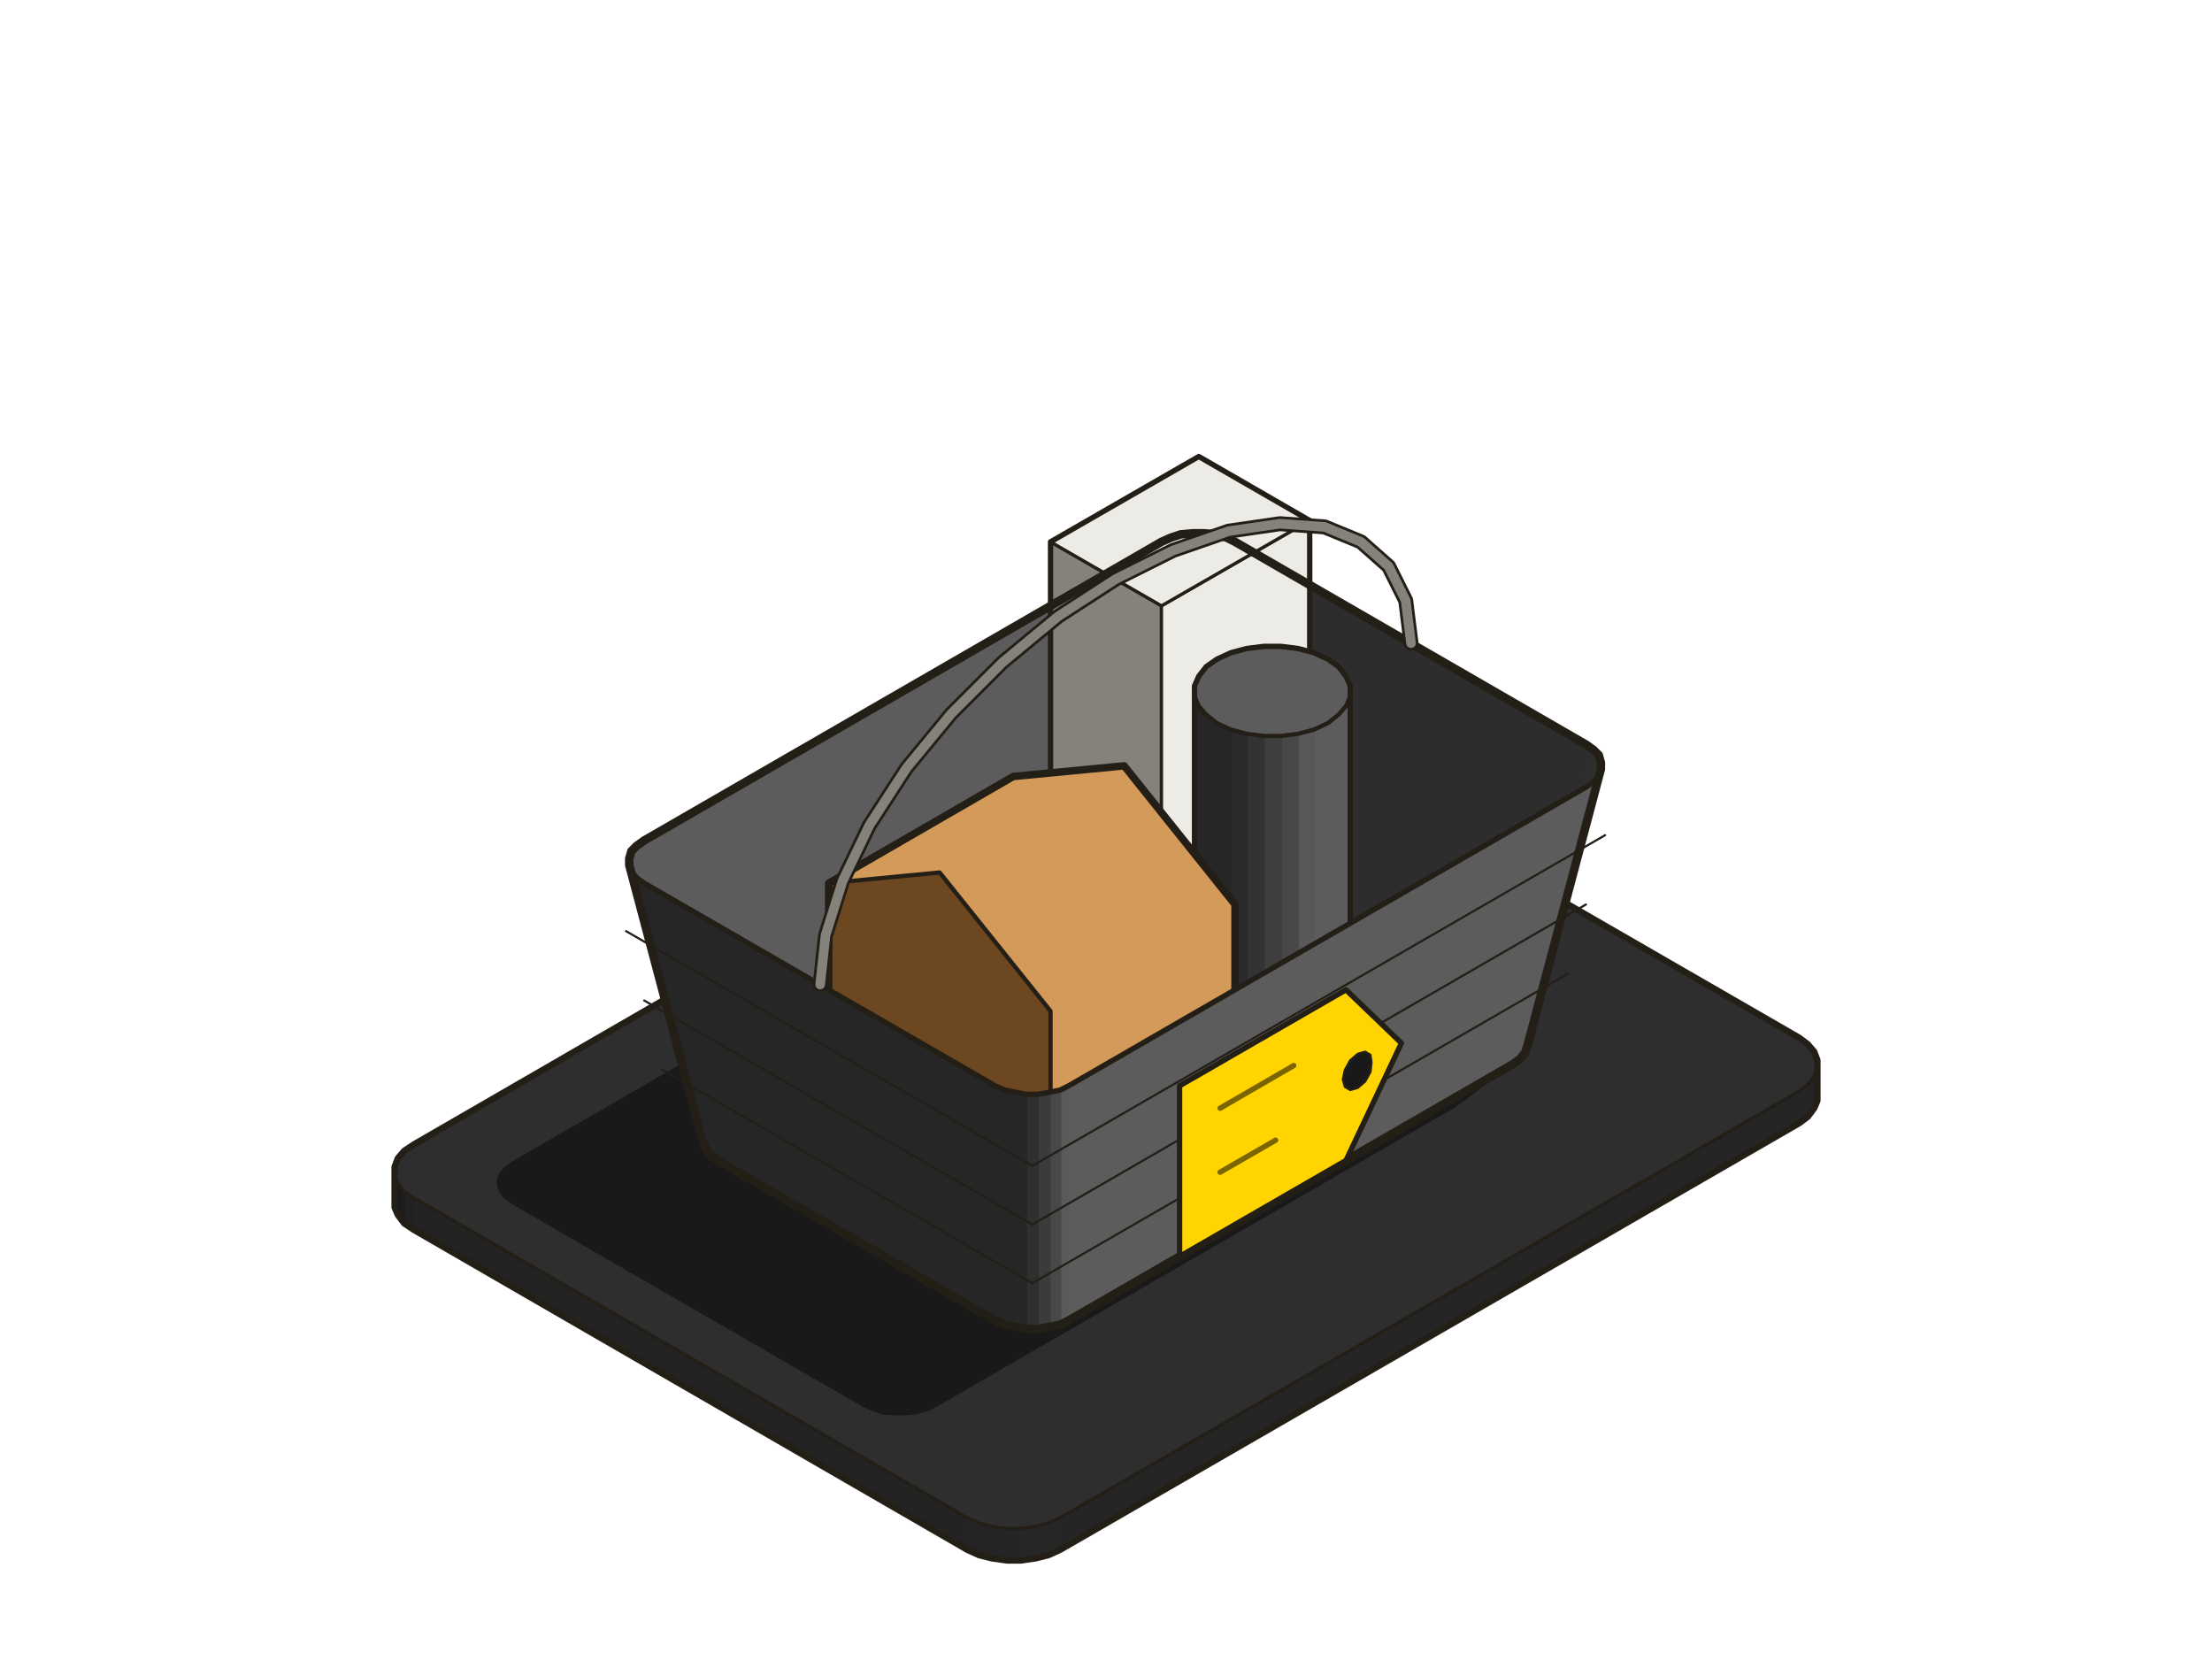
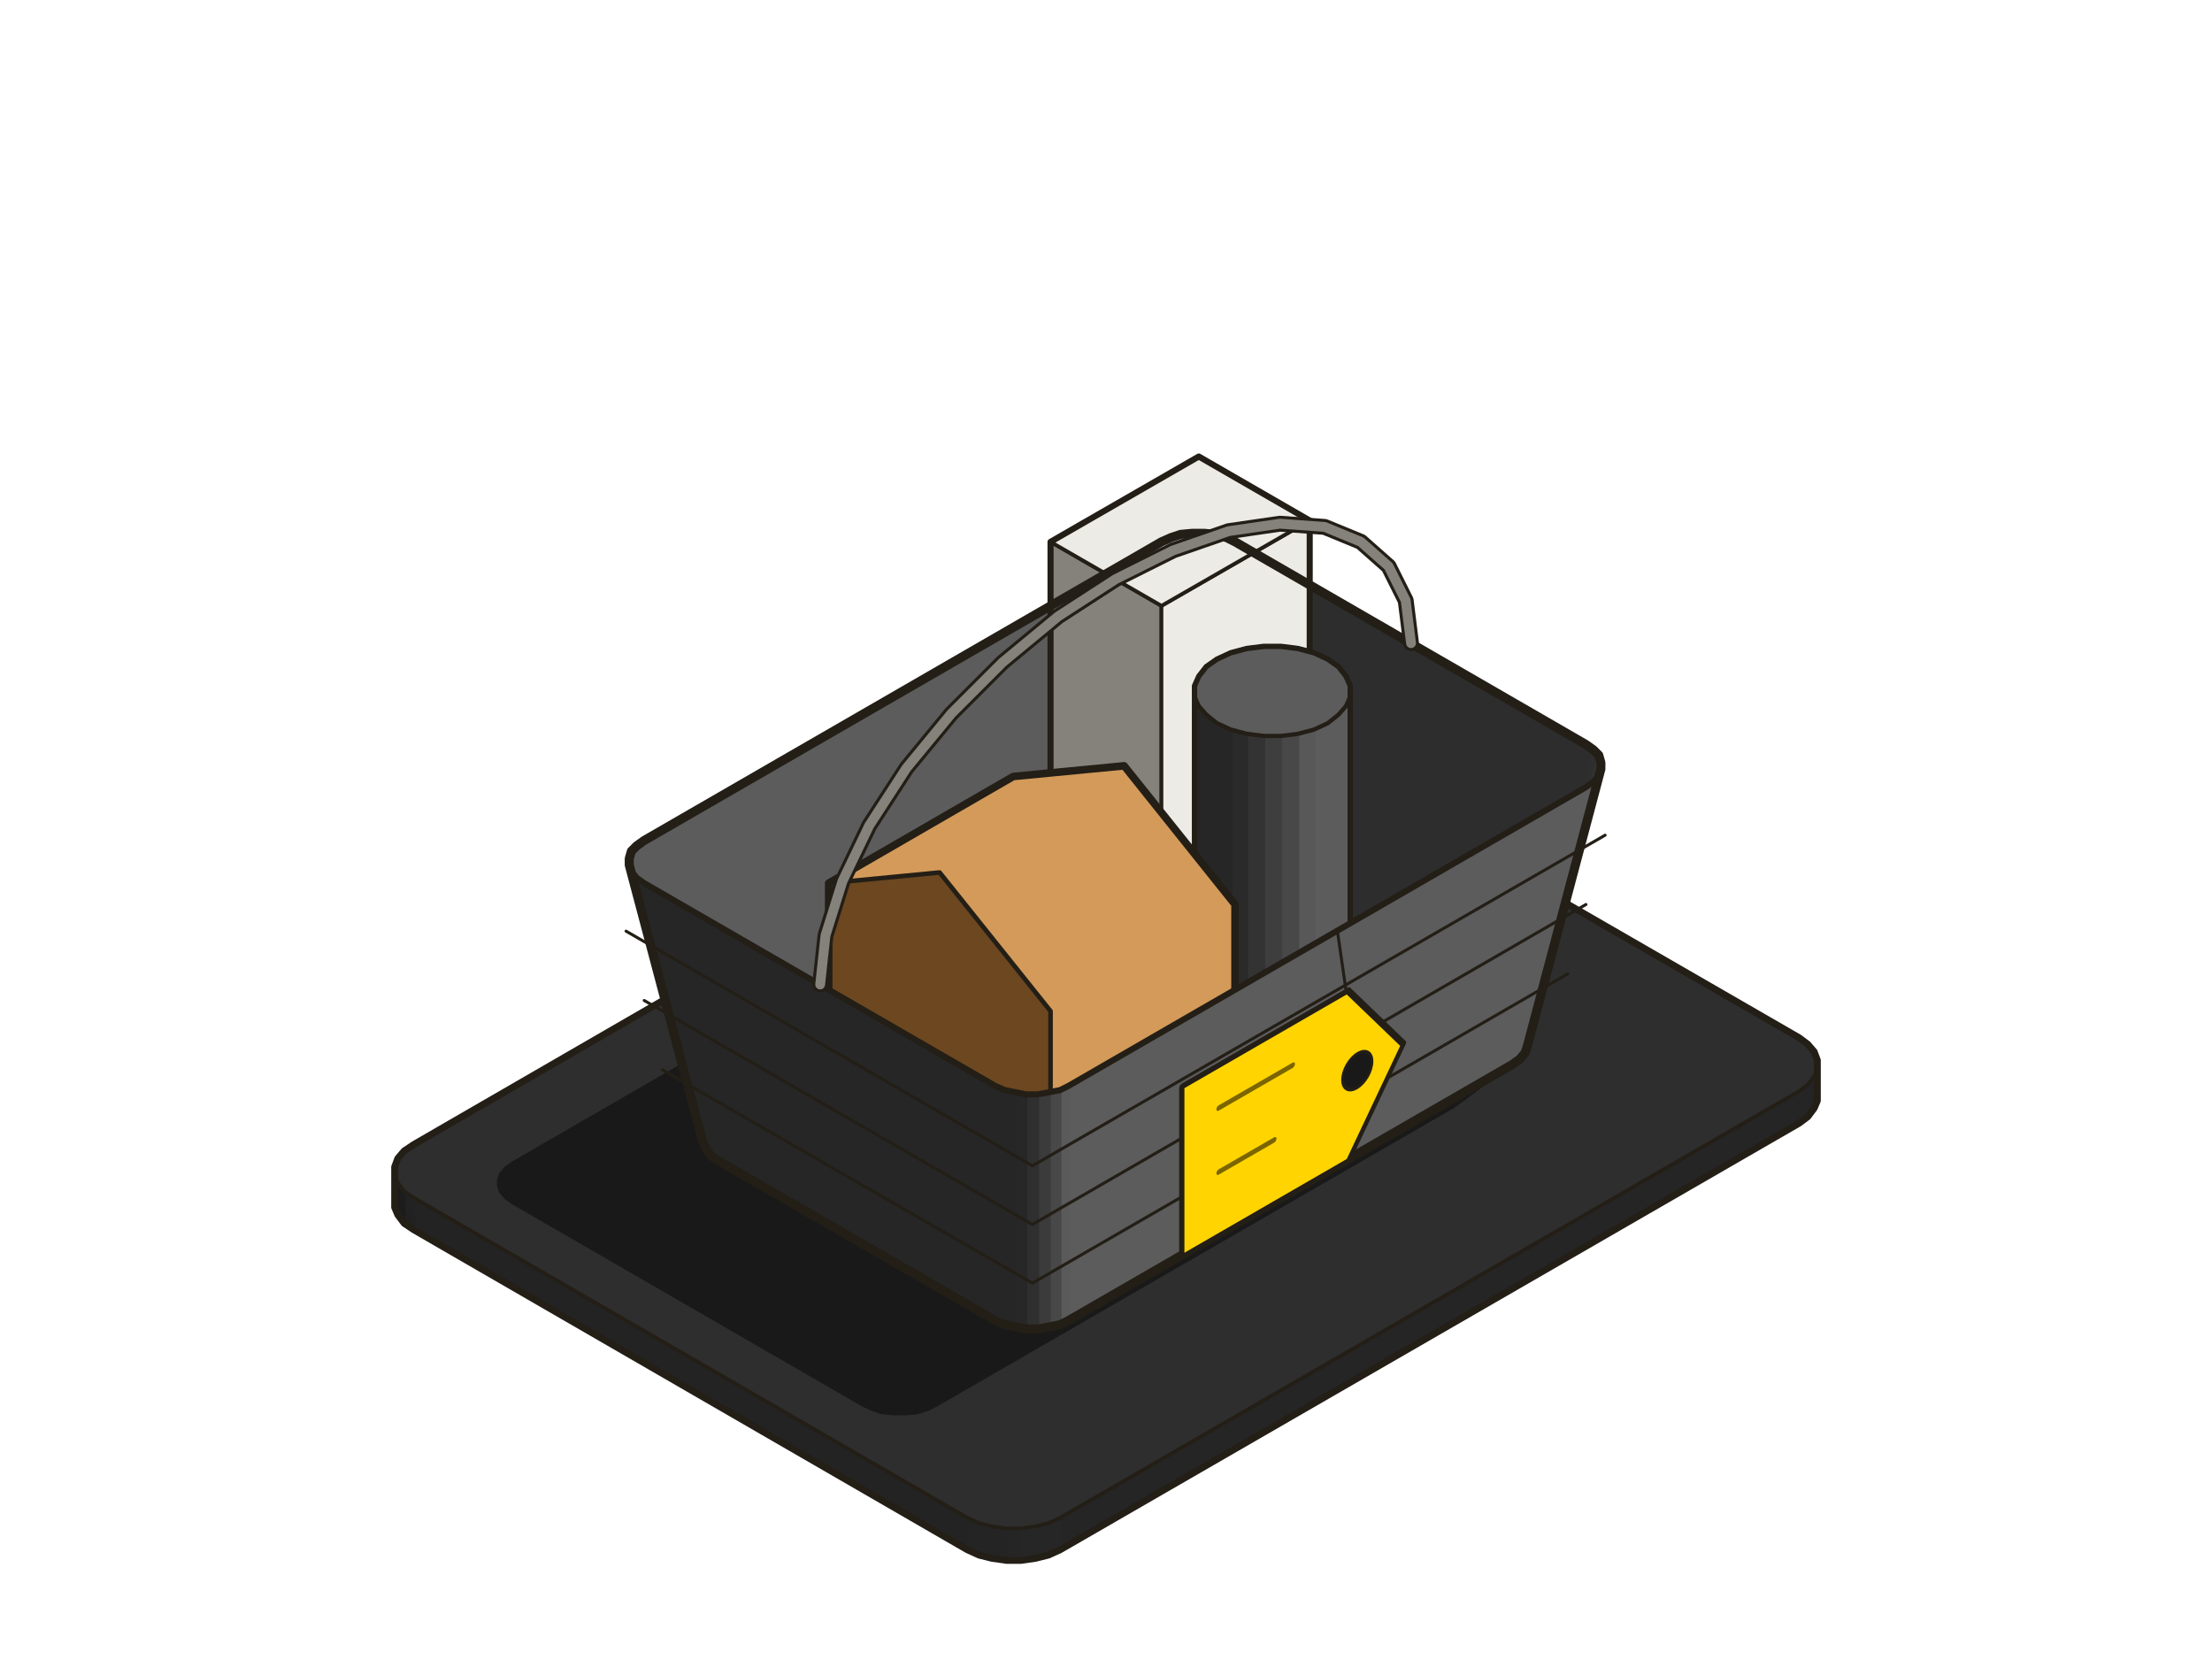
<svg xmlns="http://www.w3.org/2000/svg" viewBox="0 0 207.4 155.6">
-   <path d="M170.4 103.2L170.1 103.9L170.1 100.9L170.4 100.2Z" fill="#242424" stroke="#242424" stroke-width="0.2" stroke-linejoin="round" />
-   <path d="M170.1 103.9L169.5 104.7L169.5 101.7L170.1 100.9Z" fill="#242424" stroke="#242424" stroke-width="0.2" stroke-linejoin="round" />
-   <path d="M169.5 104.7L168.7 105.3L168.7 102.3L169.5 101.7Z" fill="#252525" stroke="#252525" stroke-width="0.2" stroke-linejoin="round" />
-   <path d="M168.7 105.3L99.4 145.3L99.4 142.3L168.7 102.3Z" fill="#252525" stroke="#252525" stroke-width="0.2" stroke-linejoin="round" />
-   <path d="M99.4 145.3L98.3 145.8L98.3 142.8L99.4 142.3Z" fill="#262626" stroke="#262626" stroke-width="0.2" stroke-linejoin="round" />
-   <path d="M98.3 145.8L97.1 146.1L97.1 143.1L98.3 142.8Z" fill="#262626" stroke="#262626" stroke-width="0.2" stroke-linejoin="round" />
-   <path d="M97.1 146.1L95.7 146.3L95.7 143.3L97.1 143.1Z" fill="#262626" stroke="#262626" stroke-width="0.2" stroke-linejoin="round" />
-   <path d="M95.7 146.3L94.4 146.3L94.4 143.3L95.7 143.3Z" fill="#252525" stroke="#252525" stroke-width="0.2" stroke-linejoin="round" />
-   <path d="M94.4 146.3L93.0 146.1L93.0 143.1L94.4 143.3Z" fill="#242424" stroke="#242424" stroke-width="0.2" stroke-linejoin="round" />
-   <path d="M93.0 146.1L91.8 145.8L91.8 142.8L93.0 143.1Z" fill="#242424" stroke="#242424" stroke-width="0.2" stroke-linejoin="round" />
-   <path d="M91.8 145.8L90.7 145.3L90.7 142.3L91.8 142.8Z" fill="#242424" stroke="#242424" stroke-width="0.2" stroke-linejoin="round" />
-   <path d="M90.7 145.3L38.8 115.3L38.8 112.3L90.7 142.3Z" fill="#232323" stroke="#232323" stroke-width="0.2" stroke-linejoin="round" />
-   <path d="M38.8 115.3L37.9 114.7L37.9 111.7L38.8 112.3Z" fill="#212121" stroke="#212121" stroke-width="0.2" stroke-linejoin="round" />
-   <path d="M37.9 114.7L37.3 113.9L37.3 110.9L37.9 111.7Z" fill="#1c1c1c" stroke="#1c1c1c" stroke-width="0.2" stroke-linejoin="round" />
-   <path d="M37.3 113.9L37.0 113.2L37.0 110.2L37.3 110.9Z" fill="#191919" stroke="#191919" stroke-width="0.2" stroke-linejoin="round" />
+   <path d="M170.4 103.2L170.1 103.9L170.1 100.9L170.4 100.2Z" fill="#242424" stroke="#242424" stroke-width="0.25" stroke-linejoin="round" />
+   <path d="M170.1 103.9L169.5 104.7L169.5 101.7L170.1 100.9Z" fill="#242424" stroke="#242424" stroke-width="0.25" stroke-linejoin="round" />
+   <path d="M169.5 104.7L168.7 105.3L168.7 102.3L169.5 101.7Z" fill="#252525" stroke="#252525" stroke-width="0.25" stroke-linejoin="round" />
+   <path d="M168.7 105.3L99.4 145.3L99.4 142.3L168.7 102.3Z" fill="#252525" stroke="#252525" stroke-width="0.25" stroke-linejoin="round" />
+   <path d="M99.4 145.3L98.3 145.8L98.3 142.8L99.4 142.3Z" fill="#262626" stroke="#262626" stroke-width="0.25" stroke-linejoin="round" />
+   <path d="M98.3 145.8L97.1 146.1L97.1 143.1L98.3 142.8Z" fill="#262626" stroke="#262626" stroke-width="0.25" stroke-linejoin="round" />
+   <path d="M97.1 146.1L95.7 146.3L95.7 143.3L97.1 143.1Z" fill="#262626" stroke="#262626" stroke-width="0.25" stroke-linejoin="round" />
+   <path d="M95.7 146.3L94.4 146.3L94.4 143.3L95.7 143.3Z" fill="#252525" stroke="#252525" stroke-width="0.25" stroke-linejoin="round" />
+   <path d="M94.4 146.3L93.0 146.1L93.0 143.1L94.4 143.3Z" fill="#242424" stroke="#242424" stroke-width="0.25" stroke-linejoin="round" />
+   <path d="M93.0 146.1L91.8 145.8L91.8 142.8L93.0 143.1Z" fill="#242424" stroke="#242424" stroke-width="0.25" stroke-linejoin="round" />
+   <path d="M91.8 145.8L90.7 145.3L90.7 142.3L91.8 142.8Z" fill="#242424" stroke="#242424" stroke-width="0.25" stroke-linejoin="round" />
+   <path d="M90.7 145.3L38.8 115.3L38.8 112.3L90.7 142.3Z" fill="#232323" stroke="#232323" stroke-width="0.25" stroke-linejoin="round" />
+   <path d="M38.8 115.3L37.9 114.7L37.9 111.7L38.8 112.3Z" fill="#212121" stroke="#212121" stroke-width="0.25" stroke-linejoin="round" />
+   <path d="M37.9 114.7L37.3 113.9L37.3 110.9L37.9 111.7Z" fill="#1c1c1c" stroke="#1c1c1c" stroke-width="0.25" stroke-linejoin="round" />
+   <path d="M37.3 113.9L37.0 113.2L37.0 110.2L37.3 110.9Z" fill="#191919" stroke="#191919" stroke-width="0.25" stroke-linejoin="round" />
  <path d="M168.7 97.3L169.5 97.9L170.1 98.6L170.4 99.4L170.4 100.2L170.1 100.9L169.5 101.7L168.7 102.3L99.4 142.3L98.3 142.8L97.1 143.1L95.7 143.3L94.4 143.3L93.0 143.1L91.8 142.8L90.7 142.3L38.8 112.3L37.9 111.7L37.3 110.9L37.0 110.2L37.0 109.4L37.3 108.6L37.9 107.9L38.8 107.3L108.0 67.3L109.1 66.8L110.3 66.4L111.7 66.3L113.0 66.3L114.4 66.4L115.6 66.8L116.7 67.3Z" fill="#2e2e2e" />
-   <path d="M168.7 97.3L169.5 97.9L170.1 98.6L170.4 99.4L170.4 100.2L170.1 100.9L169.5 101.7L168.7 102.3L99.4 142.3L98.3 142.8L97.1 143.1L95.7 143.3L94.4 143.3L93.0 143.1L91.8 142.8L90.7 142.3L38.8 112.3L37.9 111.7L37.3 110.9L37.0 110.2L37.0 109.4L37.3 108.6L37.9 107.9L38.8 107.3L108.0 67.3L109.1 66.8L110.3 66.4L111.7 66.3L113.0 66.3L114.4 66.4L115.6 66.8L116.7 67.3Z" fill="none" stroke="#231e16" stroke-width="0.3" stroke-linejoin="round" stroke-linecap="round" />
-   <path d="M37.0 109.4L37.3 108.6L37.9 107.9L38.8 107.3L108.0 67.3L109.1 66.8L110.3 66.4L111.7 66.3L113.0 66.3L114.4 66.4L115.6 66.8L116.7 67.3L168.7 97.3L169.5 97.9L170.1 98.6L170.4 99.4L170.4 103.2L170.1 103.9L169.5 104.7L168.7 105.3L99.4 145.3L98.3 145.8L97.1 146.1L95.7 146.3L94.4 146.3L93.0 146.1L91.8 145.8L90.7 145.3L38.8 115.3L37.9 114.7L37.3 113.9L37.0 113.2Z" fill="none" stroke="#231e16" stroke-width="0.6" stroke-linejoin="round" stroke-linecap="round" />
+   <path d="M168.7 97.3L169.5 97.9L170.1 98.6L170.4 99.4L170.4 100.2L170.1 100.9L169.5 101.7L168.7 102.3L99.4 142.3L98.3 142.8L97.1 143.1L95.7 143.3L94.4 143.3L93.0 143.1L91.8 142.8L90.7 142.3L38.8 112.3L37.9 111.7L37.3 110.9L37.0 110.2L37.0 109.4L37.3 108.6L37.9 107.9L38.8 107.3L108.0 67.3L109.1 66.8L110.3 66.4L111.7 66.3L113.0 66.3L114.4 66.4L115.6 66.8L116.7 67.3Z" fill="none" stroke="#231e16" stroke-width="0.35" stroke-linejoin="round" stroke-linecap="round" />
+   <path d="M37.0 109.4L37.3 108.6L37.9 107.9L38.8 107.3L108.0 67.3L109.1 66.8L110.3 66.4L111.7 66.3L113.0 66.3L114.4 66.4L115.6 66.8L116.7 67.3L168.7 97.3L169.5 97.9L170.1 98.6L170.4 99.4L170.4 103.2L170.1 103.9L169.5 104.7L168.7 105.3L99.4 145.3L98.3 145.8L97.1 146.1L95.7 146.3L94.4 146.3L93.0 146.1L91.8 145.8L90.7 145.3L38.8 115.3L37.9 114.7L37.3 113.9L37.0 113.2Z" fill="none" stroke="#231e16" stroke-width="0.64" stroke-linejoin="round" stroke-linecap="round" />
  <clipPath id="inflation1">
    <path d="M168.7 97.3L169.5 97.9L170.1 98.6L170.4 99.4L170.4 100.2L170.1 100.9L169.5 101.7L168.7 102.3L99.4 142.3L98.3 142.8L97.1 143.1L95.7 143.3L94.4 143.3L93.0 143.1L91.8 142.8L90.7 142.3L38.8 112.3L37.9 111.7L37.3 110.9L37.0 110.2L37.0 109.4L37.3 108.6L37.9 107.9L38.8 107.3L108.0 67.3L109.1 66.8L110.3 66.4L111.7 66.3L113.0 66.3L114.4 66.4L115.6 66.8L116.7 67.3Z" />
  </clipPath>
  <g clip-path="url(#inflation1)">
    <path d="M46.6 110.6L46.8 110.0L47.3 109.4L48.0 108.9L96.5 80.9L97.3 80.5L98.3 80.2L99.4 80.1L111.8 80.0L112.9 80.0L114.0 80.1L115.0 80.4L115.8 80.8L141.8 95.8L142.5 96.3L143.0 96.8L143.2 97.5L143.2 98.1L143.0 98.7L142.5 99.3L137.0 103.4L136.3 103.9L87.8 131.9L87.0 132.3L86.0 132.6L84.9 132.7L83.8 132.7L82.7 132.6L81.8 132.3L80.9 131.9L48.0 112.9L47.3 112.4L46.8 111.8L46.6 111.2Z" fill="#000000" fill-opacity=".45" />
  </g>
-   <path d="M141.8 95.8L142.5 96.3L149.4 70.3L148.7 69.8Z" fill="#2d2d2d" stroke="#2d2d2d" stroke-width="0.2" stroke-linejoin="round" />
-   <path d="M142.5 96.3L143.0 96.8L149.9 70.8L149.4 70.3Z" fill="#2e2e2e" stroke="#2e2e2e" stroke-width="0.2" stroke-linejoin="round" />
-   <path d="M143.0 96.8L143.2 97.5L150.1 71.5L149.9 70.8Z" fill="#323232" stroke="#323232" stroke-width="0.2" stroke-linejoin="round" />
-   <path d="M143.2 97.5L143.2 98.1L150.1 72.1L150.1 71.5Z" fill="#383838" stroke="#383838" stroke-width="0.2" stroke-linejoin="round" />
-   <path d="M65.9 107.1L65.9 106.5L59.0 80.5L59.0 81.1Z" fill="#5c5c5c" stroke="#5c5c5c" stroke-width="0.2" stroke-linejoin="round" />
-   <path d="M65.9 106.5L66.2 105.8L59.2 79.8L59.0 80.5Z" fill="#5c5c5c" stroke="#5c5c5c" stroke-width="0.2" stroke-linejoin="round" />
-   <path d="M66.2 105.8L66.6 105.3L59.7 79.3L59.2 79.8Z" fill="#5c5c5c" stroke="#5c5c5c" stroke-width="0.2" stroke-linejoin="round" />
-   <path d="M66.6 105.3L67.3 104.8L60.4 78.8L59.7 79.3Z" fill="#5c5c5c" stroke="#5c5c5c" stroke-width="0.2" stroke-linejoin="round" />
-   <path d="M67.3 104.8L108.9 80.8L108.9 50.8L60.4 78.8Z" fill="#5c5c5c" stroke="#5c5c5c" stroke-width="0.2" stroke-linejoin="round" />
-   <path d="M108.9 80.8L109.8 80.4L109.8 50.4L108.9 50.8Z" fill="#5c5c5c" stroke="#5c5c5c" stroke-width="0.2" stroke-linejoin="round" />
-   <path d="M109.8 80.4L110.7 80.1L110.7 50.1L109.8 50.4Z" fill="#5c5c5c" stroke="#5c5c5c" stroke-width="0.2" stroke-linejoin="round" />
-   <path d="M110.7 80.1L111.8 80.0L111.8 50.0L110.7 50.1Z" fill="#5a5a5a" stroke="#5a5a5a" stroke-width="0.2" stroke-linejoin="round" />
-   <path d="M111.8 80.0L112.9 80.0L112.9 50.0L111.8 50.0Z" fill="#4c4c4c" stroke="#4c4c4c" stroke-width="0.2" stroke-linejoin="round" />
-   <path d="M112.9 80.0L114.0 80.1L114.0 50.1L112.9 50.0Z" fill="#404040" stroke="#404040" stroke-width="0.2" stroke-linejoin="round" />
-   <path d="M114.0 80.1L115.0 80.4L115.0 50.4L114.0 50.1Z" fill="#393939" stroke="#393939" stroke-width="0.2" stroke-linejoin="round" />
-   <path d="M115.0 80.4L115.8 80.8L115.8 50.8L115.0 50.4Z" fill="#303030" stroke="#303030" stroke-width="0.2" stroke-linejoin="round" />
-   <path d="M115.8 80.8L141.8 95.8L148.7 69.8L115.8 50.8Z" fill="#2d2d2d" stroke="#2d2d2d" stroke-width="0.2" stroke-linejoin="round" />
+   <path d="M141.8 95.8L142.5 96.3L149.4 70.3L148.7 69.8Z" fill="#2d2d2d" stroke="#2d2d2d" stroke-width="0.25" stroke-linejoin="round" />
+   <path d="M142.5 96.3L143.0 96.8L149.9 70.8L149.4 70.3Z" fill="#2e2e2e" stroke="#2e2e2e" stroke-width="0.25" stroke-linejoin="round" />
+   <path d="M143.0 96.8L143.2 97.5L150.1 71.5L149.9 70.8Z" fill="#323232" stroke="#323232" stroke-width="0.25" stroke-linejoin="round" />
+   <path d="M143.2 97.5L143.2 98.1L150.1 72.1L150.1 71.5Z" fill="#383838" stroke="#383838" stroke-width="0.25" stroke-linejoin="round" />
+   <path d="M65.9 107.1L65.9 106.5L59.0 80.5L59.0 81.1Z" fill="#5c5c5c" stroke="#5c5c5c" stroke-width="0.25" stroke-linejoin="round" />
+   <path d="M65.9 106.5L66.2 105.8L59.2 79.8L59.0 80.5Z" fill="#5c5c5c" stroke="#5c5c5c" stroke-width="0.25" stroke-linejoin="round" />
+   <path d="M66.2 105.8L66.6 105.3L59.7 79.3L59.2 79.8Z" fill="#5c5c5c" stroke="#5c5c5c" stroke-width="0.25" stroke-linejoin="round" />
+   <path d="M66.6 105.3L67.3 104.8L60.4 78.8L59.7 79.3Z" fill="#5c5c5c" stroke="#5c5c5c" stroke-width="0.25" stroke-linejoin="round" />
+   <path d="M67.3 104.8L108.9 80.8L108.9 50.8L60.4 78.8Z" fill="#5c5c5c" stroke="#5c5c5c" stroke-width="0.25" stroke-linejoin="round" />
+   <path d="M108.9 80.8L109.8 80.4L109.8 50.4L108.9 50.8Z" fill="#5c5c5c" stroke="#5c5c5c" stroke-width="0.25" stroke-linejoin="round" />
+   <path d="M109.8 80.4L110.7 80.1L110.7 50.1L109.8 50.4Z" fill="#5c5c5c" stroke="#5c5c5c" stroke-width="0.25" stroke-linejoin="round" />
+   <path d="M110.7 80.1L111.8 80.0L111.8 50.0L110.7 50.1Z" fill="#5a5a5a" stroke="#5a5a5a" stroke-width="0.25" stroke-linejoin="round" />
+   <path d="M111.8 80.0L112.9 80.0L112.9 50.0L111.8 50.0Z" fill="#4c4c4c" stroke="#4c4c4c" stroke-width="0.25" stroke-linejoin="round" />
+   <path d="M112.9 80.0L114.0 80.1L114.0 50.1L112.9 50.0Z" fill="#404040" stroke="#404040" stroke-width="0.25" stroke-linejoin="round" />
+   <path d="M114.0 80.1L115.0 80.4L115.0 50.4L114.0 50.1Z" fill="#393939" stroke="#393939" stroke-width="0.25" stroke-linejoin="round" />
+   <path d="M115.0 80.4L115.8 80.8L115.8 50.8L115.0 50.4Z" fill="#303030" stroke="#303030" stroke-width="0.25" stroke-linejoin="round" />
+   <path d="M115.8 80.8L141.8 95.8L148.7 69.8L115.8 50.8Z" fill="#2d2d2d" stroke="#2d2d2d" stroke-width="0.25" stroke-linejoin="round" />
  <path d="M98.5 86.8L108.9 92.8L108.9 56.8L98.5 50.8Z" fill="#85827b" />
-   <path d="M98.5 86.8L108.9 92.8L108.9 56.8L98.5 50.8Z" fill="none" stroke="#231e16" stroke-width="0.3" stroke-linejoin="round" stroke-linecap="round" />
+   <path d="M98.5 86.8L108.9 92.8L108.9 56.8L98.5 50.8Z" fill="none" stroke="#231e16" stroke-width="0.35" stroke-linejoin="round" stroke-linecap="round" />
  <path d="M122.8 84.8L108.9 92.8L108.9 56.8L122.8 48.8Z" fill="#ecebe6" />
-   <path d="M122.8 84.8L108.9 92.8L108.9 56.8L122.8 48.8Z" fill="none" stroke="#231e16" stroke-width="0.3" stroke-linejoin="round" stroke-linecap="round" />
+   <path d="M122.8 84.8L108.9 92.8L108.9 56.8L122.8 48.8Z" fill="none" stroke="#231e16" stroke-width="0.35" stroke-linejoin="round" stroke-linecap="round" />
  <path d="M112.4 42.8L122.8 48.8L108.9 56.8L98.5 50.8Z" fill="#ecebe6" />
-   <path d="M112.4 42.8L122.8 48.8L108.9 56.8L98.5 50.8Z" fill="none" stroke="#231e16" stroke-width="0.3" stroke-linejoin="round" stroke-linecap="round" />
-   <path d="M98.5 50.8L112.4 42.8L122.8 48.8L122.8 84.8L108.9 92.8L98.5 86.8Z" fill="none" stroke="#231e16" stroke-width="0.5" stroke-linejoin="round" stroke-linecap="round" />
-   <path d="M124.5 97.8L123.2 98.4L123.2 68.4L124.5 67.8Z" fill="#5c5c5c" stroke="#5c5c5c" stroke-width="0.2" stroke-linejoin="round" />
-   <path d="M123.2 98.4L121.7 98.8L121.7 68.8L123.2 68.4Z" fill="#585858" stroke="#585858" stroke-width="0.2" stroke-linejoin="round" />
-   <path d="M121.7 98.8L120.1 99.0L120.1 69.0L121.7 68.8Z" fill="#484848" stroke="#484848" stroke-width="0.2" stroke-linejoin="round" />
-   <path d="M120.1 99.0L118.5 99.0L118.5 69.0L120.1 69.0Z" fill="#3e3e3e" stroke="#3e3e3e" stroke-width="0.2" stroke-linejoin="round" />
-   <path d="M118.5 99.0L116.9 98.8L116.9 68.8L118.5 69.0Z" fill="#333333" stroke="#333333" stroke-width="0.2" stroke-linejoin="round" />
-   <path d="M116.9 98.8L115.4 98.4L115.4 68.4L116.9 68.8Z" fill="#2a2a2a" stroke="#2a2a2a" stroke-width="0.2" stroke-linejoin="round" />
-   <path d="M115.4 98.4L114.1 97.8L114.1 67.8L115.4 68.4Z" fill="#262626" stroke="#262626" stroke-width="0.2" stroke-linejoin="round" />
-   <path d="M114.1 97.8L113.1 97.0L113.1 67.0L114.1 67.8Z" fill="#262626" stroke="#262626" stroke-width="0.2" stroke-linejoin="round" />
-   <path d="M113.1 97.0L112.4 96.2L112.4 66.2L113.1 67.0Z" fill="#262626" stroke="#262626" stroke-width="0.2" stroke-linejoin="round" />
-   <path d="M112.4 96.2L112.0 95.3L112.0 65.3L112.4 66.2Z" fill="#262626" stroke="#262626" stroke-width="0.2" stroke-linejoin="round" />
-   <path d="M126.6 95.3L126.2 96.2L126.2 66.2L126.6 65.3Z" fill="#5c5c5c" stroke="#5c5c5c" stroke-width="0.2" stroke-linejoin="round" />
-   <path d="M126.2 96.2L125.5 97.0L125.5 67.0L126.2 66.2Z" fill="#5c5c5c" stroke="#5c5c5c" stroke-width="0.2" stroke-linejoin="round" />
-   <path d="M125.5 97.0L124.5 97.8L124.5 67.8L125.5 67.0Z" fill="#5c5c5c" stroke="#5c5c5c" stroke-width="0.2" stroke-linejoin="round" />
+   <path d="M112.4 42.8L122.8 48.8L108.9 56.8L98.5 50.8Z" fill="none" stroke="#231e16" stroke-width="0.35" stroke-linejoin="round" stroke-linecap="round" />
+   <path d="M98.5 50.8L112.4 42.8L122.8 48.8L122.8 84.8L108.9 92.8L98.5 86.8Z" fill="none" stroke="#231e16" stroke-width="0.57" stroke-linejoin="round" stroke-linecap="round" />
+   <path d="M124.5 97.8L123.2 98.4L123.2 68.4L124.5 67.8Z" fill="#5c5c5c" stroke="#5c5c5c" stroke-width="0.25" stroke-linejoin="round" />
+   <path d="M123.2 98.4L121.7 98.8L121.7 68.8L123.2 68.4Z" fill="#585858" stroke="#585858" stroke-width="0.25" stroke-linejoin="round" />
+   <path d="M121.7 98.8L120.1 99.0L120.1 69.0L121.7 68.8Z" fill="#484848" stroke="#484848" stroke-width="0.25" stroke-linejoin="round" />
+   <path d="M120.1 99.0L118.5 99.0L118.5 69.0L120.1 69.0Z" fill="#3e3e3e" stroke="#3e3e3e" stroke-width="0.25" stroke-linejoin="round" />
+   <path d="M118.5 99.0L116.9 98.8L116.9 68.8L118.5 69.0Z" fill="#333333" stroke="#333333" stroke-width="0.25" stroke-linejoin="round" />
+   <path d="M116.9 98.8L115.4 98.4L115.4 68.4L116.9 68.8Z" fill="#2a2a2a" stroke="#2a2a2a" stroke-width="0.25" stroke-linejoin="round" />
+   <path d="M115.4 98.4L114.1 97.8L114.1 67.8L115.4 68.4Z" fill="#262626" stroke="#262626" stroke-width="0.25" stroke-linejoin="round" />
+   <path d="M114.1 97.8L113.1 97.0L113.1 67.0L114.1 67.8Z" fill="#262626" stroke="#262626" stroke-width="0.25" stroke-linejoin="round" />
+   <path d="M113.1 97.0L112.4 96.2L112.4 66.2L113.1 67.0Z" fill="#262626" stroke="#262626" stroke-width="0.25" stroke-linejoin="round" />
+   <path d="M112.4 96.2L112.0 95.3L112.0 65.3L112.4 66.2Z" fill="#262626" stroke="#262626" stroke-width="0.25" stroke-linejoin="round" />
+   <path d="M126.6 95.3L126.2 96.2L126.2 66.2L126.6 65.3Z" fill="#5c5c5c" stroke="#5c5c5c" stroke-width="0.25" stroke-linejoin="round" />
+   <path d="M126.2 96.2L125.5 97.0L125.5 67.0L126.2 66.2Z" fill="#5c5c5c" stroke="#5c5c5c" stroke-width="0.25" stroke-linejoin="round" />
+   <path d="M125.5 97.0L124.5 97.8L124.5 67.8L125.5 67.0Z" fill="#5c5c5c" stroke="#5c5c5c" stroke-width="0.25" stroke-linejoin="round" />
  <path d="M124.5 67.8L123.2 68.4L121.7 68.8L120.1 69.0L118.5 69.0L116.9 68.8L115.4 68.4L114.1 67.8L113.1 67.0L112.4 66.2L112.0 65.3L112.0 64.3L112.4 63.4L113.1 62.5L114.1 61.8L115.4 61.2L116.9 60.8L118.5 60.6L120.1 60.6L121.7 60.8L123.2 61.2L124.5 61.8L125.5 62.5L126.2 63.4L126.6 64.3L126.6 65.3L126.2 66.2L125.5 67.0Z" fill="#5c5c5c" />
-   <path d="M112.0 64.3L112.4 63.4L113.1 62.5L114.1 61.8L115.4 61.2L116.9 60.8L118.5 60.6L120.1 60.6L121.7 60.8L123.2 61.2L124.5 61.8L125.5 62.5L126.2 63.4L126.6 64.3L126.6 95.3L126.2 96.2L125.5 97.0L124.5 97.8L123.2 98.4L121.7 98.8L120.1 99.0L118.5 99.0L116.9 98.8L115.4 98.4L114.1 97.8L113.1 97.0L112.4 96.2L112.0 95.3Z" fill="none" stroke="#231e16" stroke-width="0.5" stroke-linejoin="round" stroke-linecap="round" />
-   <path d="M124.5 67.8L123.2 68.4L121.7 68.8L120.1 69.0L118.5 69.0L116.9 68.8L115.4 68.4L114.1 67.8L113.1 67.0L112.4 66.2L112.0 65.3L112.0 64.3L112.4 63.4L113.1 62.5L114.1 61.8L115.4 61.2L116.9 60.8L118.5 60.6L120.1 60.6L121.7 60.8L123.2 61.2L124.5 61.8L125.5 62.5L126.2 63.4L126.6 64.3L126.6 65.3L126.2 66.2L125.5 67.0Z" fill="none" stroke="#231e16" stroke-width="0.4" stroke-linejoin="round" stroke-linecap="round" />
-   <path d="M115.8 104.8L115.8 84.8L98.5 94.8L98.5 114.8Z" fill="#d39a5a" stroke="#d39a5a" stroke-width="0.2" stroke-linejoin="round" />
-   <path d="M115.8 84.8L105.4 71.8L88.1 81.8L98.5 94.8Z" fill="#d39a5a" stroke="#d39a5a" stroke-width="0.2" stroke-linejoin="round" />
-   <path d="M105.4 71.8L95.0 72.8L77.7 82.8L88.1 81.8Z" fill="#d39a5a" stroke="#d39a5a" stroke-width="0.2" stroke-linejoin="round" />
+   <path d="M112.0 64.3L112.4 63.4L113.1 62.5L114.1 61.8L115.4 61.2L116.9 60.8L118.5 60.6L120.1 60.6L121.7 60.8L123.2 61.2L124.5 61.8L125.5 62.5L126.2 63.4L126.6 64.3L126.6 95.3L126.2 96.2L125.5 97.0L124.5 97.8L123.2 98.4L121.7 98.8L120.1 99.0L118.5 99.0L116.9 98.8L115.4 98.4L114.1 97.8L113.1 97.0L112.4 96.2L112.0 95.3Z" fill="none" stroke="#231e16" stroke-width="0.50" stroke-linejoin="round" stroke-linecap="round" />
+   <path d="M124.5 67.8L123.2 68.4L121.7 68.8L120.1 69.0L118.5 69.0L116.9 68.8L115.4 68.4L114.1 67.8L113.1 67.0L112.4 66.2L112.0 65.3L112.0 64.3L112.4 63.4L113.1 62.5L114.1 61.8L115.4 61.2L116.9 60.8L118.5 60.6L120.1 60.6L121.7 60.8L123.2 61.2L124.5 61.8L125.5 62.5L126.2 63.4L126.6 64.3L126.6 65.3L126.2 66.2L125.5 67.0Z" fill="none" stroke="#231e16" stroke-width="0.40" stroke-linejoin="round" stroke-linecap="round" />
+   <path d="M115.8 104.8L115.8 84.8L98.5 94.8L98.5 114.8Z" fill="#d39a5a" stroke="#d39a5a" stroke-width="0.25" stroke-linejoin="round" />
+   <path d="M115.8 84.8L105.4 71.8L88.1 81.8L98.5 94.8Z" fill="#d39a5a" stroke="#d39a5a" stroke-width="0.25" stroke-linejoin="round" />
+   <path d="M105.4 71.8L95.0 72.8L77.7 82.8L88.1 81.8Z" fill="#d39a5a" stroke="#d39a5a" stroke-width="0.25" stroke-linejoin="round" />
  <path d="M77.7 102.8L98.5 114.8L98.5 94.8L88.1 81.8L77.7 82.8Z" fill="#6c4720" />
-   <path d="M77.7 102.8L98.5 114.8L98.5 94.8L88.1 81.8L77.7 82.8Z" fill="none" stroke="#231e16" stroke-width="0.4" stroke-linejoin="round" stroke-linecap="round" />
-   <path d="M77.7 82.8L95.0 72.8L105.4 71.8L115.8 84.8L115.8 104.8L98.5 114.8L77.7 102.8Z" fill="none" stroke="#231e16" stroke-width="0.7" stroke-linejoin="round" stroke-linecap="round" />
-   <path d="M143.2 98.1L143.0 98.7L149.9 72.7L150.1 72.1Z" fill="#5c5c5c" stroke="#5c5c5c" stroke-width="0.2" stroke-linejoin="round" />
-   <path d="M143.0 98.7L142.5 99.3L149.4 73.3L149.9 72.7Z" fill="#5c5c5c" stroke="#5c5c5c" stroke-width="0.2" stroke-linejoin="round" />
-   <path d="M142.5 99.3L141.8 99.8L148.7 73.8L149.4 73.3Z" fill="#5c5c5c" stroke="#5c5c5c" stroke-width="0.2" stroke-linejoin="round" />
-   <path d="M141.8 99.8L100.2 123.8L100.2 101.8L148.7 73.8Z" fill="#5c5c5c" stroke="#5c5c5c" stroke-width="0.2" stroke-linejoin="round" />
-   <path d="M100.2 123.8L99.4 124.2L99.4 102.2L100.2 101.8Z" fill="#5a5a5a" stroke="#5a5a5a" stroke-width="0.2" stroke-linejoin="round" />
-   <path d="M99.4 124.2L98.4 124.4L98.4 102.4L99.4 102.2Z" fill="#484848" stroke="#484848" stroke-width="0.2" stroke-linejoin="round" />
-   <path d="M98.4 124.4L97.3 124.6L97.3 102.6L98.4 102.4Z" fill="#3b3b3b" stroke="#3b3b3b" stroke-width="0.2" stroke-linejoin="round" />
-   <path d="M97.3 124.6L96.2 124.6L96.2 102.6L97.3 102.6Z" fill="#2f2f2f" stroke="#2f2f2f" stroke-width="0.2" stroke-linejoin="round" />
-   <path d="M96.2 124.6L95.2 124.4L95.2 102.4L96.2 102.6Z" fill="#272727" stroke="#272727" stroke-width="0.2" stroke-linejoin="round" />
-   <path d="M95.2 124.4L94.2 124.2L94.2 102.2L95.2 102.4Z" fill="#262626" stroke="#262626" stroke-width="0.2" stroke-linejoin="round" />
-   <path d="M94.2 124.2L93.3 123.8L93.3 101.8L94.2 102.2Z" fill="#262626" stroke="#262626" stroke-width="0.2" stroke-linejoin="round" />
-   <path d="M93.3 123.8L67.3 108.8L60.4 82.8L93.3 101.8Z" fill="#262626" stroke="#262626" stroke-width="0.2" stroke-linejoin="round" />
-   <path d="M67.3 108.8L66.6 108.3L59.7 82.3L60.4 82.8Z" fill="#262626" stroke="#262626" stroke-width="0.2" stroke-linejoin="round" />
-   <path d="M66.6 108.3L66.2 107.7L59.2 81.7L59.7 82.3Z" fill="#262626" stroke="#262626" stroke-width="0.2" stroke-linejoin="round" />
-   <path d="M66.2 107.7L65.9 107.1L59.0 81.1L59.2 81.7Z" fill="#262626" stroke="#262626" stroke-width="0.2" stroke-linejoin="round" />
-   <path d="M148.7 69.8L149.4 70.3L149.9 70.8L150.1 71.5L150.1 72.1L149.9 72.7L149.4 73.3L148.7 73.8L100.2 101.8L99.4 102.2L98.4 102.4L97.3 102.6L96.2 102.6L95.2 102.4L94.2 102.2L93.3 101.8L60.4 82.8L59.7 82.3L59.2 81.7L59.0 81.1L59.0 80.5L59.2 79.8L59.7 79.3L60.4 78.8L108.9 50.8L109.8 50.4L110.7 50.1L111.8 50.0L112.9 50.0L114.0 50.1L115.0 50.4L115.8 50.8Z" fill="none" stroke="#231e16" stroke-width="0.5" stroke-linejoin="round" stroke-linecap="round" />
-   <path d="M59.0 80.5L59.2 79.8L59.7 79.3L60.4 78.8L108.9 50.8L109.8 50.4L110.7 50.1L111.8 50.0L112.9 50.0L114.0 50.1L115.0 50.4L115.8 50.8L148.7 69.8L149.4 70.3L149.9 70.8L150.1 71.5L150.1 72.1L143.2 98.1L143.0 98.7L142.5 99.3L141.8 99.8L100.2 123.8L99.4 124.2L98.4 124.4L97.3 124.6L96.2 124.6L95.2 124.4L94.2 124.2L93.3 123.8L67.3 108.8L66.6 108.3L66.2 107.7L65.9 107.1L59.0 81.1Z" fill="none" stroke="#231e16" stroke-width="0.8" stroke-linejoin="round" stroke-linecap="round" />
-   <path d="M147.0 91.3L96.8 120.3L62.1 100.3" fill="none" stroke="#231e16" stroke-width="0.2" stroke-linecap="round" stroke-linejoin="round" />
-   <path d="M148.7 84.8L96.8 114.8L60.4 93.8" fill="none" stroke="#231e16" stroke-width="0.2" stroke-linecap="round" stroke-linejoin="round" />
-   <path d="M150.5 78.3L96.8 109.3L58.7 87.3" fill="none" stroke="#231e16" stroke-width="0.2" stroke-linecap="round" stroke-linejoin="round" />
-   <path d="M132.3 60.3L131.8 56.3L130.2 53.1L127.6 50.8L124.2 49.4L120.0 49.1L115.2 49.8L110.0 51.6L104.6 54.3L99.2 57.8L94.0 62.1L89.2 66.9L85.0 72.0L81.5 77.4L79.0 82.6L77.4 87.7L76.9 92.3" fill="none" stroke="#231e16" stroke-width="1.4" stroke-linecap="round" stroke-linejoin="round" />
-   <path d="M132.3 60.3L131.8 56.3L130.2 53.1L127.6 50.8L124.2 49.4L120.0 49.1L115.2 49.8L110.0 51.6L104.6 54.3L99.2 57.8L94.0 62.1L89.2 66.9L85.0 72.0L81.5 77.4L79.0 82.6L77.4 87.7L76.9 92.3" fill="none" stroke="#85827b" stroke-width="0.9" stroke-linecap="round" stroke-linejoin="round" />
-   <path d="M110.6 117.8L110.6 101.8L126.2 92.8L131.4 97.8L126.2 108.8Z" fill="#FFD400" />
-   <path d="M110.6 117.8L110.6 101.8L126.2 92.8L131.4 97.8L126.2 108.8Z" fill="none" stroke="#231e16" stroke-width="0.5" stroke-linejoin="round" stroke-linecap="round" />
-   <path d="M125.9 101.2L126.1 100.3L126.6 99.4L127.3 98.8L128.0 98.6L128.5 98.9L128.6 99.6L128.5 100.5L128.0 101.4L127.3 102.0L126.6 102.2L126.1 101.9Z" fill="#191919" />
-   <path d="M125.9 101.2L126.1 100.3L126.6 99.4L127.3 98.8L128.0 98.6L128.5 98.9L128.6 99.6L128.5 100.5L128.0 101.4L127.3 102.0L126.6 102.2L126.1 101.9Z" fill="none" stroke="#231e16" stroke-width="0.2" stroke-linejoin="round" stroke-linecap="round" />
-   <path d="M114.4 103.9L121.3 99.9" fill="none" stroke="#7a6500" stroke-width="0.5" stroke-linecap="round" stroke-linejoin="round" />
-   <path d="M114.4 109.9L119.6 106.9" fill="none" stroke="#7a6500" stroke-width="0.5" stroke-linecap="round" stroke-linejoin="round" />
+   <path d="M77.7 102.8L98.5 114.8L98.5 94.8L88.1 81.8L77.7 82.8Z" fill="none" stroke="#231e16" stroke-width="0.43" stroke-linejoin="round" stroke-linecap="round" />
+   <path d="M77.7 82.8L95.0 72.8L105.4 71.8L115.8 84.8L115.8 104.8L98.5 114.8L77.7 102.8Z" fill="none" stroke="#231e16" stroke-width="0.71" stroke-linejoin="round" stroke-linecap="round" />
+   <path d="M143.2 98.1L143.0 98.7L149.9 72.7L150.1 72.1Z" fill="#5c5c5c" stroke="#5c5c5c" stroke-width="0.25" stroke-linejoin="round" />
+   <path d="M143.0 98.7L142.5 99.3L149.4 73.3L149.9 72.7Z" fill="#5c5c5c" stroke="#5c5c5c" stroke-width="0.25" stroke-linejoin="round" />
+   <path d="M142.5 99.3L141.8 99.8L148.7 73.8L149.4 73.3Z" fill="#5c5c5c" stroke="#5c5c5c" stroke-width="0.25" stroke-linejoin="round" />
+   <path d="M141.8 99.8L100.2 123.8L100.2 101.8L148.7 73.8Z" fill="#5c5c5c" stroke="#5c5c5c" stroke-width="0.25" stroke-linejoin="round" />
+   <path d="M100.2 123.8L99.4 124.2L99.4 102.2L100.2 101.8Z" fill="#5a5a5a" stroke="#5a5a5a" stroke-width="0.25" stroke-linejoin="round" />
+   <path d="M99.4 124.2L98.4 124.4L98.4 102.4L99.4 102.2Z" fill="#484848" stroke="#484848" stroke-width="0.25" stroke-linejoin="round" />
+   <path d="M98.4 124.4L97.3 124.6L97.3 102.6L98.4 102.4Z" fill="#3b3b3b" stroke="#3b3b3b" stroke-width="0.25" stroke-linejoin="round" />
+   <path d="M97.3 124.6L96.2 124.6L96.2 102.6L97.3 102.6Z" fill="#2f2f2f" stroke="#2f2f2f" stroke-width="0.25" stroke-linejoin="round" />
+   <path d="M96.2 124.6L95.2 124.4L95.2 102.4L96.2 102.6Z" fill="#272727" stroke="#272727" stroke-width="0.25" stroke-linejoin="round" />
+   <path d="M95.2 124.4L94.2 124.2L94.2 102.2L95.2 102.4Z" fill="#262626" stroke="#262626" stroke-width="0.25" stroke-linejoin="round" />
+   <path d="M94.2 124.2L93.3 123.8L93.3 101.8L94.2 102.2Z" fill="#262626" stroke="#262626" stroke-width="0.25" stroke-linejoin="round" />
+   <path d="M93.3 123.8L67.3 108.8L60.4 82.8L93.3 101.8Z" fill="#262626" stroke="#262626" stroke-width="0.25" stroke-linejoin="round" />
+   <path d="M67.3 108.8L66.6 108.3L59.7 82.3L60.4 82.8Z" fill="#262626" stroke="#262626" stroke-width="0.25" stroke-linejoin="round" />
+   <path d="M66.6 108.3L66.2 107.7L59.2 81.7L59.7 82.3Z" fill="#262626" stroke="#262626" stroke-width="0.25" stroke-linejoin="round" />
+   <path d="M66.2 107.7L65.9 107.1L59.0 81.1L59.2 81.7Z" fill="#262626" stroke="#262626" stroke-width="0.25" stroke-linejoin="round" />
+   <path d="M148.7 69.8L149.4 70.3L149.9 70.8L150.1 71.5L150.1 72.1L149.9 72.7L149.4 73.3L148.7 73.8L100.2 101.8L99.4 102.2L98.4 102.4L97.3 102.6L96.2 102.6L95.2 102.4L94.2 102.2L93.3 101.8L60.4 82.8L59.7 82.3L59.2 81.7L59.0 81.1L59.0 80.5L59.2 79.8L59.7 79.3L60.4 78.8L108.9 50.8L109.8 50.4L110.7 50.1L111.8 50.0L112.9 50.0L114.0 50.1L115.0 50.4L115.8 50.8Z" fill="none" stroke="#231e16" stroke-width="0.57" stroke-linejoin="round" stroke-linecap="round" />
+   <path d="M59.0 80.5L59.2 79.8L59.7 79.3L60.4 78.8L108.9 50.8L109.8 50.4L110.7 50.1L111.8 50.0L112.9 50.0L114.0 50.1L115.0 50.4L115.8 50.8L148.7 69.8L149.4 70.3L149.9 70.8L150.1 71.5L150.1 72.1L143.2 98.1L143.0 98.7L142.5 99.3L141.8 99.8L100.2 123.8L99.4 124.2L98.4 124.4L97.3 124.6L96.2 124.6L95.2 124.4L94.2 124.2L93.3 123.8L67.3 108.8L66.6 108.3L66.2 107.7L65.9 107.1L59.0 81.1Z" fill="none" stroke="#231e16" stroke-width="0.85" stroke-linejoin="round" stroke-linecap="round" />
+   <path d="M147.0 91.3L96.8 120.3L62.1 100.3" fill="none" stroke="#231e16" stroke-width="0.28" stroke-linecap="round" stroke-linejoin="round" />
+   <path d="M148.7 84.8L96.8 114.8L60.4 93.8" fill="none" stroke="#231e16" stroke-width="0.28" stroke-linecap="round" stroke-linejoin="round" />
+   <path d="M150.5 78.3L96.8 109.3L58.7 87.3" fill="none" stroke="#231e16" stroke-width="0.28" stroke-linecap="round" stroke-linejoin="round" />
+   <path d="M132.3 60.3L131.8 56.3L130.2 53.1L127.6 50.8L124.2 49.4L120.0 49.1L115.2 49.8L110.0 51.6L104.6 54.3L99.2 57.8L94.0 62.1L89.2 66.9L85.0 72.0L81.5 77.4L79.0 82.6L77.4 87.7L76.9 92.3" fill="none" stroke="#231e16" stroke-width="1.49" stroke-linecap="round" stroke-linejoin="round" />
+   <path d="M132.3 60.3L131.8 56.3L130.2 53.1L127.6 50.8L124.2 49.4L120.0 49.1L115.2 49.8L110.0 51.6L104.6 54.3L99.2 57.8L94.0 62.1L89.2 66.9L85.0 72.0L81.5 77.4L79.0 82.6L77.4 87.7L76.9 92.3" fill="none" stroke="#85827b" stroke-width="0.92" stroke-linecap="round" stroke-linejoin="round" />
+   <path d="M127.3 100.4L125.4 87.3" fill="none" stroke="#231e16" stroke-width="0.28" stroke-linecap="round" stroke-linejoin="round" />
+   <g transform="matrix(0.866 -0.500 0.000 -1.000 127.260 100.378)">
+     <g>
+       <path d="M-19.0 -8.0L-19.0 8.0L-1.0 8.0L5.0 0.0L-1.0 -8.0Z" fill="#FFD400" stroke="#231e16" stroke-width="0.57" stroke-linejoin="round" />
+       <circle r="1.6" fill="#191919" stroke="#231e16" stroke-width="0.28" />
+       <path d="M-15.0 4.0L-7.0 4.0" fill="none" stroke="#7a6500" stroke-width="0.50" stroke-linecap="round" stroke-linejoin="round" />
+       <path d="M-15.0 -2.0L-9.0 -2.0" fill="none" stroke="#7a6500" stroke-width="0.50" stroke-linecap="round" stroke-linejoin="round" />
+       <animateTransform attributeName="transform" type="rotate" values="-7;7;-7" dur="3.6s" calcMode="spline" keySplines=".45 0 .55 1;.45 0 .55 1" repeatCount="indefinite" />
+     </g>
+   </g>
</svg>
